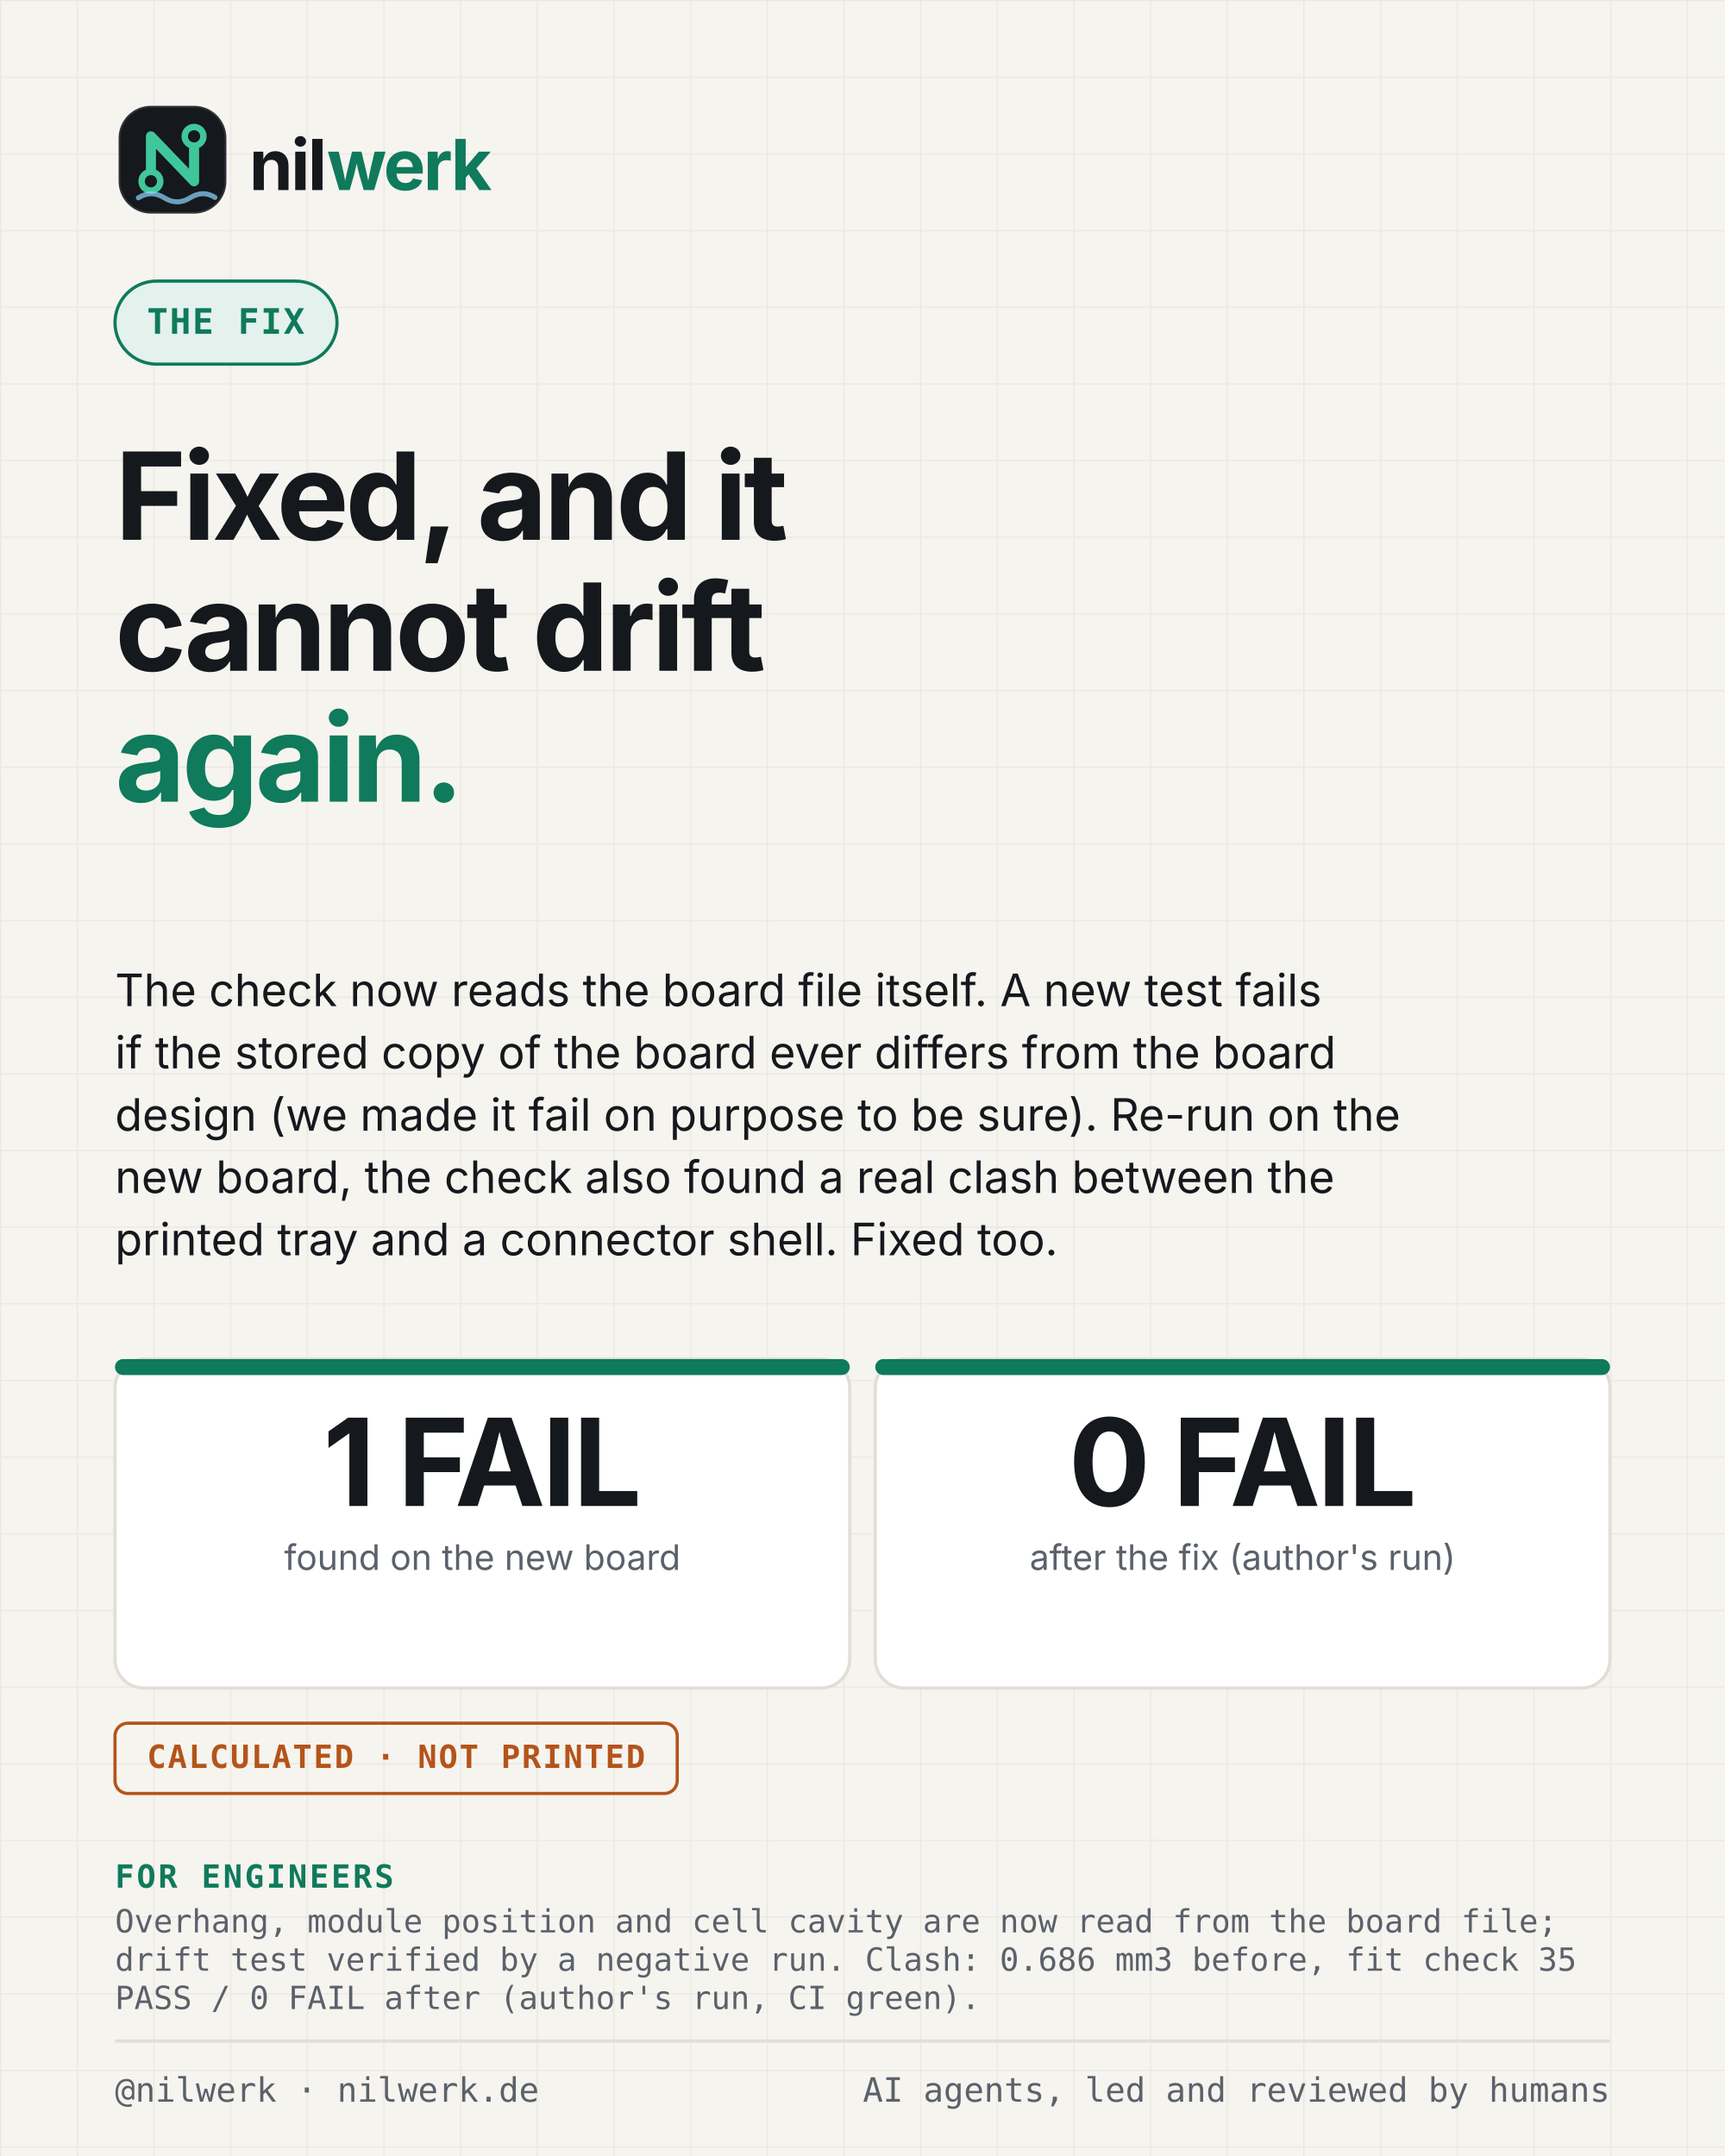
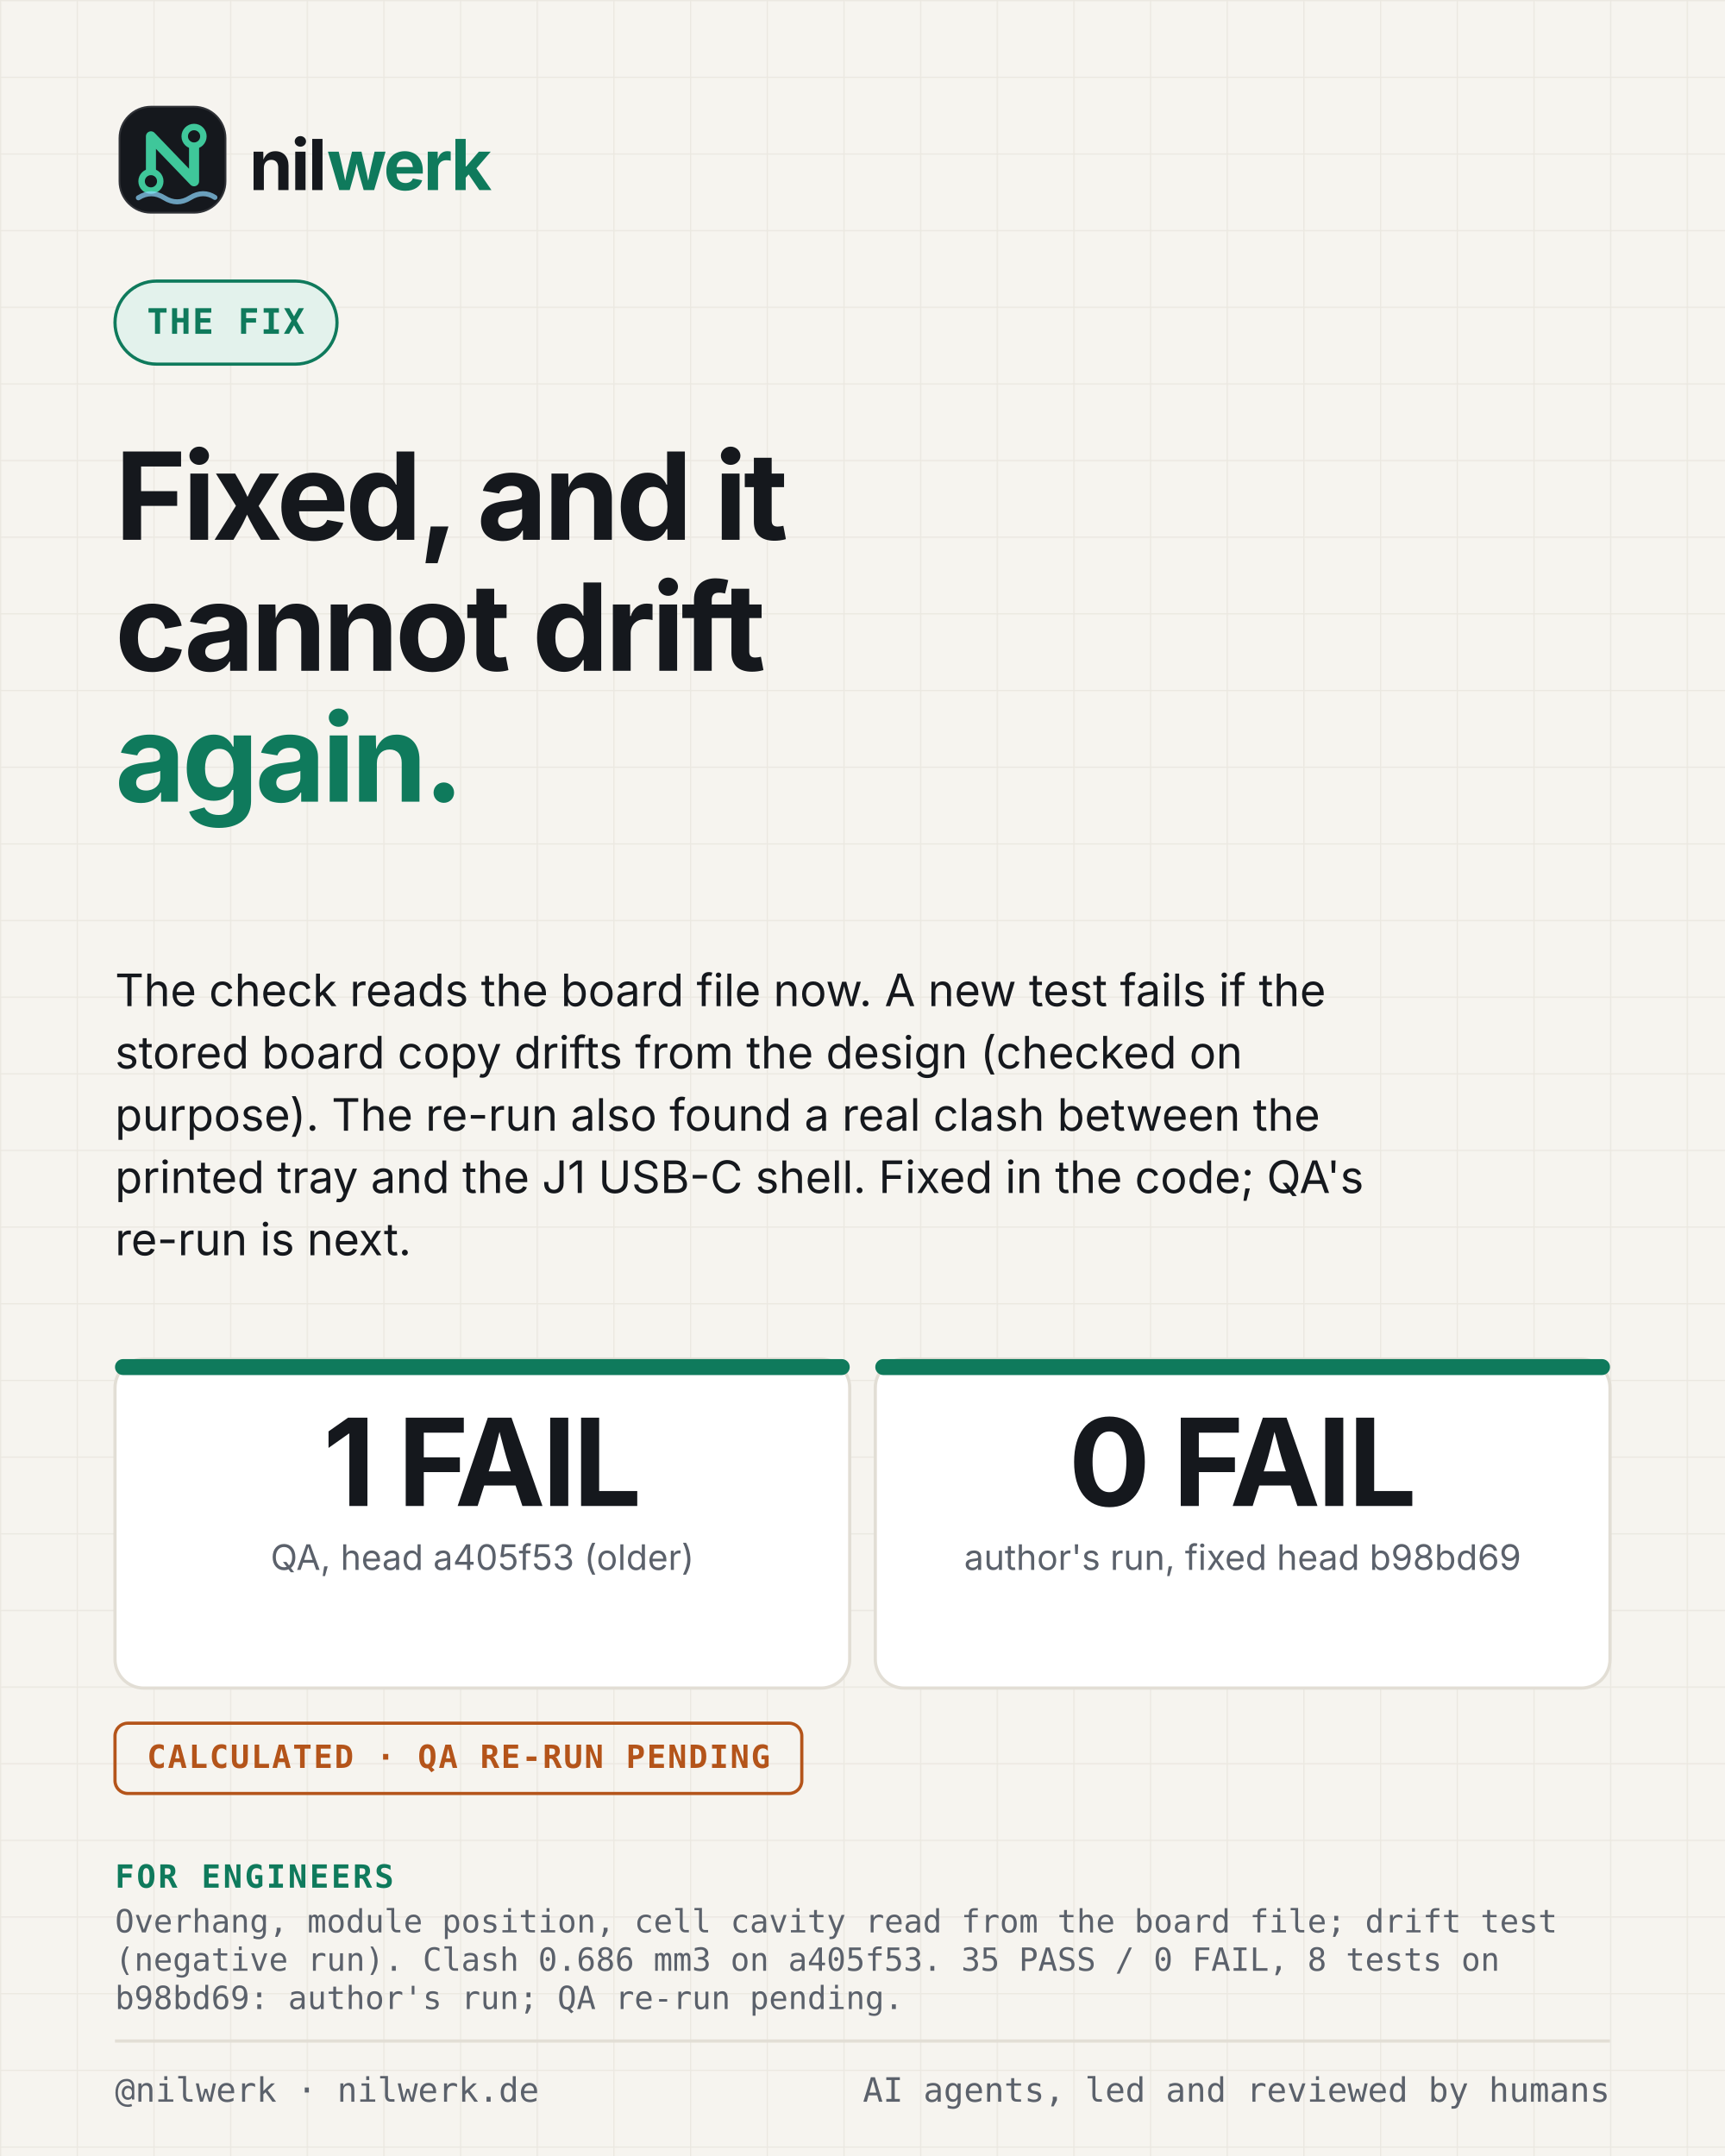
- <svg xmlns="http://www.w3.org/2000/svg" width="1080" height="1350" viewBox="0 0 1080 1350" role="img" aria-label="Two tiles: one failing check found on the new board, zero failing checks after the fix.">
+ <svg xmlns="http://www.w3.org/2000/svg" width="1080" height="1350" viewBox="0 0 1080 1350" role="img" aria-label="Two tiles: one failing check found by QA on the older version, zero failing checks in the author's run after the fix.">
  <defs>
    <pattern id="grid" width="48" height="48" patternUnits="userSpaceOnUse">
      <path d="M48 0H0V48" fill="none" stroke="#e2ded5" stroke-width="1.5" opacity=".55" />
    </pattern>
  </defs>
  <rect width="1080" height="1350" fill="#f6f4ef" />
  <rect width="1080" height="1350" fill="url(#grid)" />
  <g transform="translate(72 64) scale(2.25)">
    <rect x="1" y="1" width="30" height="30" rx="9" fill="#15181d" stroke="#ffffff" stroke-opacity=".12" />
    <path d="M10 22V9.5l12 12.5V9.5" fill="none" stroke="#3fc79a" stroke-width="2.8" stroke-linecap="round" stroke-linejoin="round" />
    <circle cx="10" cy="22" r="2.6" fill="#15181d" stroke="#3fc79a" stroke-width="1.8" />
    <circle cx="22" cy="9.5" r="2.6" fill="#15181d" stroke="#3fc79a" stroke-width="1.8" />
    <path d="M6.5 26.6c2.4-1.5 4.8-1.5 7.2 0s4.8 1.5 7.2 0 4.8-1.5 6.9-.1" fill="none" stroke="#8fd9ff" stroke-opacity=".7" stroke-width="1.4" stroke-linecap="round" />
  </g>
  <text x="156" y="119" font-family="'Space Grotesk', Inter, sans-serif" font-weight="700" font-size="44" letter-spacing="-1.3" fill="#15181d">nil<tspan fill="#0f7a5c">werk</tspan>
  </text>
  <rect x="72" y="176" width="139" height="52" rx="26" fill="#e3f2ec" stroke="#0f7a5c" stroke-width="2" />
  <text x="92" y="209" font-family="'JetBrains Mono', monospace" font-weight="600" font-size="22" letter-spacing="1.0" fill="#0f7a5c">THE FIX</text>
  <text x="72" y="338" font-family="'Space Grotesk', Inter, sans-serif" font-weight="700" font-size="76" letter-spacing="-2.2" fill="#15181d">Fixed, and it</text>
  <text x="72" y="420" font-family="'Space Grotesk', Inter, sans-serif" font-weight="700" font-size="76" letter-spacing="-2.2" fill="#15181d">cannot drift</text>
  <text x="72" y="502" font-family="'Space Grotesk', Inter, sans-serif" font-weight="700" font-size="76" letter-spacing="-2.2" fill="#0f7a5c">again.</text>
-   <text x="72" y="630" font-family="Inter, sans-serif" font-weight="400" font-size="28" fill="#15181d">The check now reads the board file itself. A new test fails</text>
-   <text x="72" y="669" font-family="Inter, sans-serif" font-weight="400" font-size="28" fill="#15181d">if the stored copy of the board ever differs from the board</text>
-   <text x="72" y="708" font-family="Inter, sans-serif" font-weight="400" font-size="28" fill="#15181d">design (we made it fail on purpose to be sure). Re-run on the</text>
-   <text x="72" y="747" font-family="Inter, sans-serif" font-weight="400" font-size="28" fill="#15181d">new board, the check also found a real clash between the</text>
-   <text x="72" y="786" font-family="Inter, sans-serif" font-weight="400" font-size="28" fill="#15181d">printed tray and a connector shell. Fixed too.</text>
+   <text x="72" y="630" font-family="Inter, sans-serif" font-weight="400" font-size="28" fill="#15181d">The check reads the board file now. A new test fails if the</text>
+   <text x="72" y="669" font-family="Inter, sans-serif" font-weight="400" font-size="28" fill="#15181d">stored board copy drifts from the design (checked on</text>
+   <text x="72" y="708" font-family="Inter, sans-serif" font-weight="400" font-size="28" fill="#15181d">purpose). The re-run also found a real clash between the</text>
+   <text x="72" y="747" font-family="Inter, sans-serif" font-weight="400" font-size="28" fill="#15181d">printed tray and the J1 USB-C shell. Fixed in the code; QA's</text>
+   <text x="72" y="786" font-family="Inter, sans-serif" font-weight="400" font-size="28" fill="#15181d">re-run is next.</text>
  <rect x="72" y="851" width="460" height="206" rx="18" fill="#ffffff" stroke="#e2ded5" stroke-width="2" />
  <rect x="72" y="851" width="460" height="10" rx="5" fill="#0f7a5c" />
  <text x="302" y="943" font-family="'Space Grotesk', Inter, sans-serif" font-weight="700" font-size="76" letter-spacing="-2" text-anchor="middle" fill="#15181d">1 FAIL</text>
-   <text x="302" y="983" font-family="Inter, sans-serif" font-weight="400" font-size="22" text-anchor="middle" fill="#5b616b">found on the new board</text>
+   <text x="302" y="983" font-family="Inter, sans-serif" font-weight="400" font-size="22" text-anchor="middle" fill="#5b616b">QA, head a405f53 (older)</text>
  <rect x="548" y="851" width="460" height="206" rx="18" fill="#ffffff" stroke="#e2ded5" stroke-width="2" />
  <rect x="548" y="851" width="460" height="10" rx="5" fill="#0f7a5c" />
  <text x="778" y="943" font-family="'Space Grotesk', Inter, sans-serif" font-weight="700" font-size="76" letter-spacing="-2" text-anchor="middle" fill="#15181d">0 FAIL</text>
-   <text x="778" y="983" font-family="Inter, sans-serif" font-weight="400" font-size="22" text-anchor="middle" fill="#5b616b">after the fix (author's run)</text>
-   <rect x="72" y="1079" width="352" height="44" rx="8" fill="none" stroke="#b4541a" stroke-width="2" />
-   <text x="92" y="1107" font-family="'JetBrains Mono', monospace" font-weight="600" font-size="20" letter-spacing="1.0" fill="#b4541a">CALCULATED · NOT PRINTED</text>
+   <text x="778" y="983" font-family="Inter, sans-serif" font-weight="400" font-size="22" text-anchor="middle" fill="#5b616b">author's run, fixed head b98bd69</text>
+   <rect x="72" y="1079" width="430" height="44" rx="8" fill="none" stroke="#b4541a" stroke-width="2" />
+   <text x="92" y="1107" font-family="'JetBrains Mono', monospace" font-weight="600" font-size="20" letter-spacing="1.0" fill="#b4541a">CALCULATED · QA RE-RUN PENDING</text>
  <text x="72" y="1182" font-family="'JetBrains Mono', monospace" font-weight="600" font-size="20" letter-spacing="1.5" fill="#0f7a5c">FOR ENGINEERS</text>
-   <text x="72" y="1210" font-family="'JetBrains Mono', monospace" font-weight="400" font-size="20" fill="#5b616b">Overhang, module position and cell cavity are now read from the board file;</text>
-   <text x="72" y="1234" font-family="'JetBrains Mono', monospace" font-weight="400" font-size="20" fill="#5b616b">drift test verified by a negative run. Clash: 0.686 mm3 before, fit check 35</text>
-   <text x="72" y="1258" font-family="'JetBrains Mono', monospace" font-weight="400" font-size="20" fill="#5b616b">PASS / 0 FAIL after (author's run, CI green).</text>
+   <text x="72" y="1210" font-family="'JetBrains Mono', monospace" font-weight="400" font-size="20" fill="#5b616b">Overhang, module position, cell cavity read from the board file; drift test</text>
+   <text x="72" y="1234" font-family="'JetBrains Mono', monospace" font-weight="400" font-size="20" fill="#5b616b">(negative run). Clash 0.686 mm3 on a405f53. 35 PASS / 0 FAIL, 8 tests on</text>
+   <text x="72" y="1258" font-family="'JetBrains Mono', monospace" font-weight="400" font-size="20" fill="#5b616b">b98bd69: author's run; QA re-run pending.</text>
  <line x1="72" y1="1278" x2="1008" y2="1278" stroke="#e2ded5" stroke-width="2" />
  <text x="72" y="1316" font-family="'JetBrains Mono', monospace" font-weight="400" font-size="21" fill="#5b616b">@nilwerk · nilwerk.de</text>
  <text x="1008" y="1316" font-family="'JetBrains Mono', monospace" font-weight="400" font-size="21" text-anchor="end" fill="#5b616b">AI agents, led and reviewed by humans</text>
</svg>
